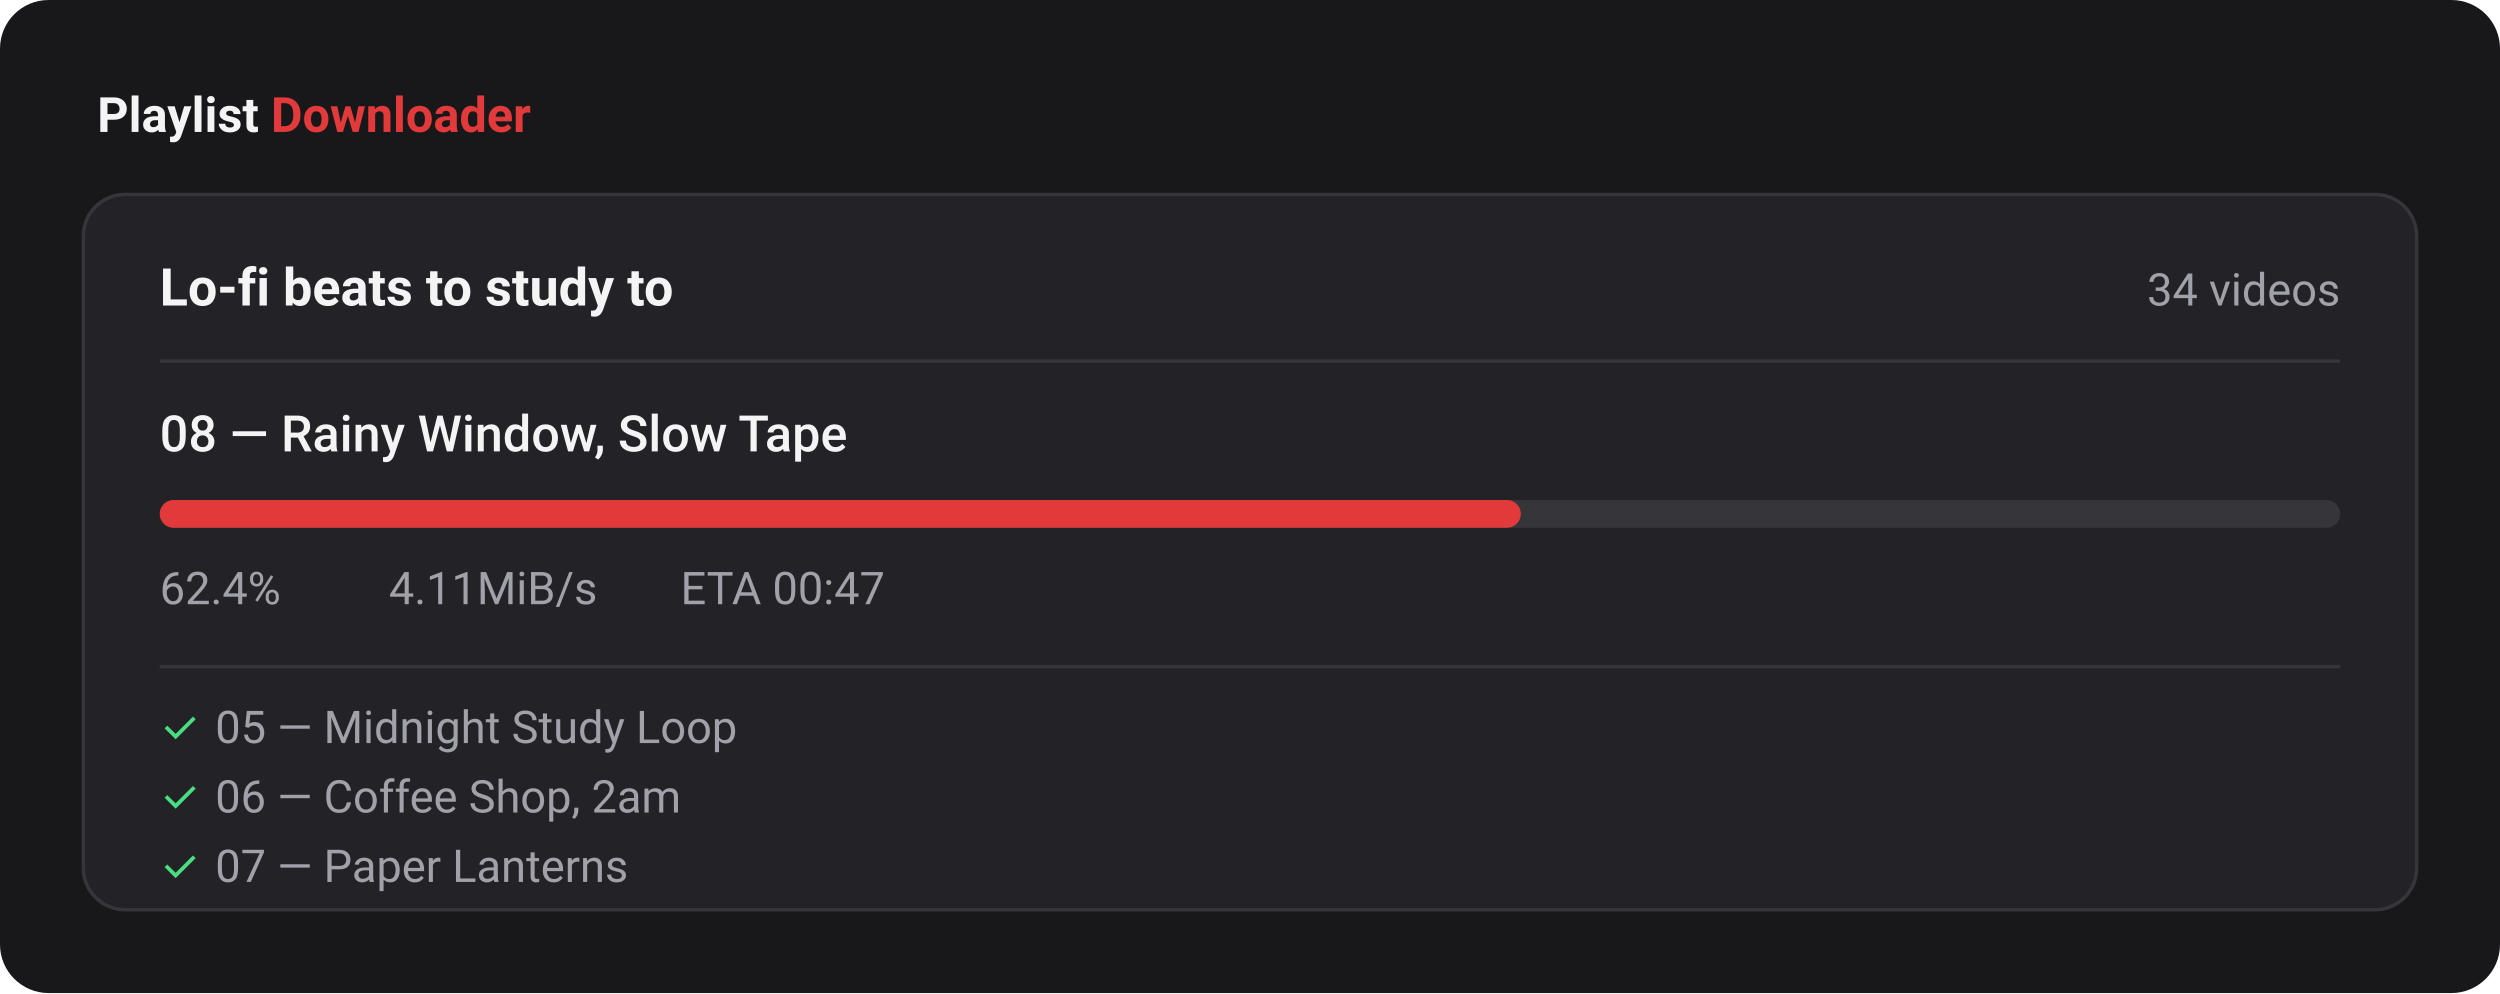
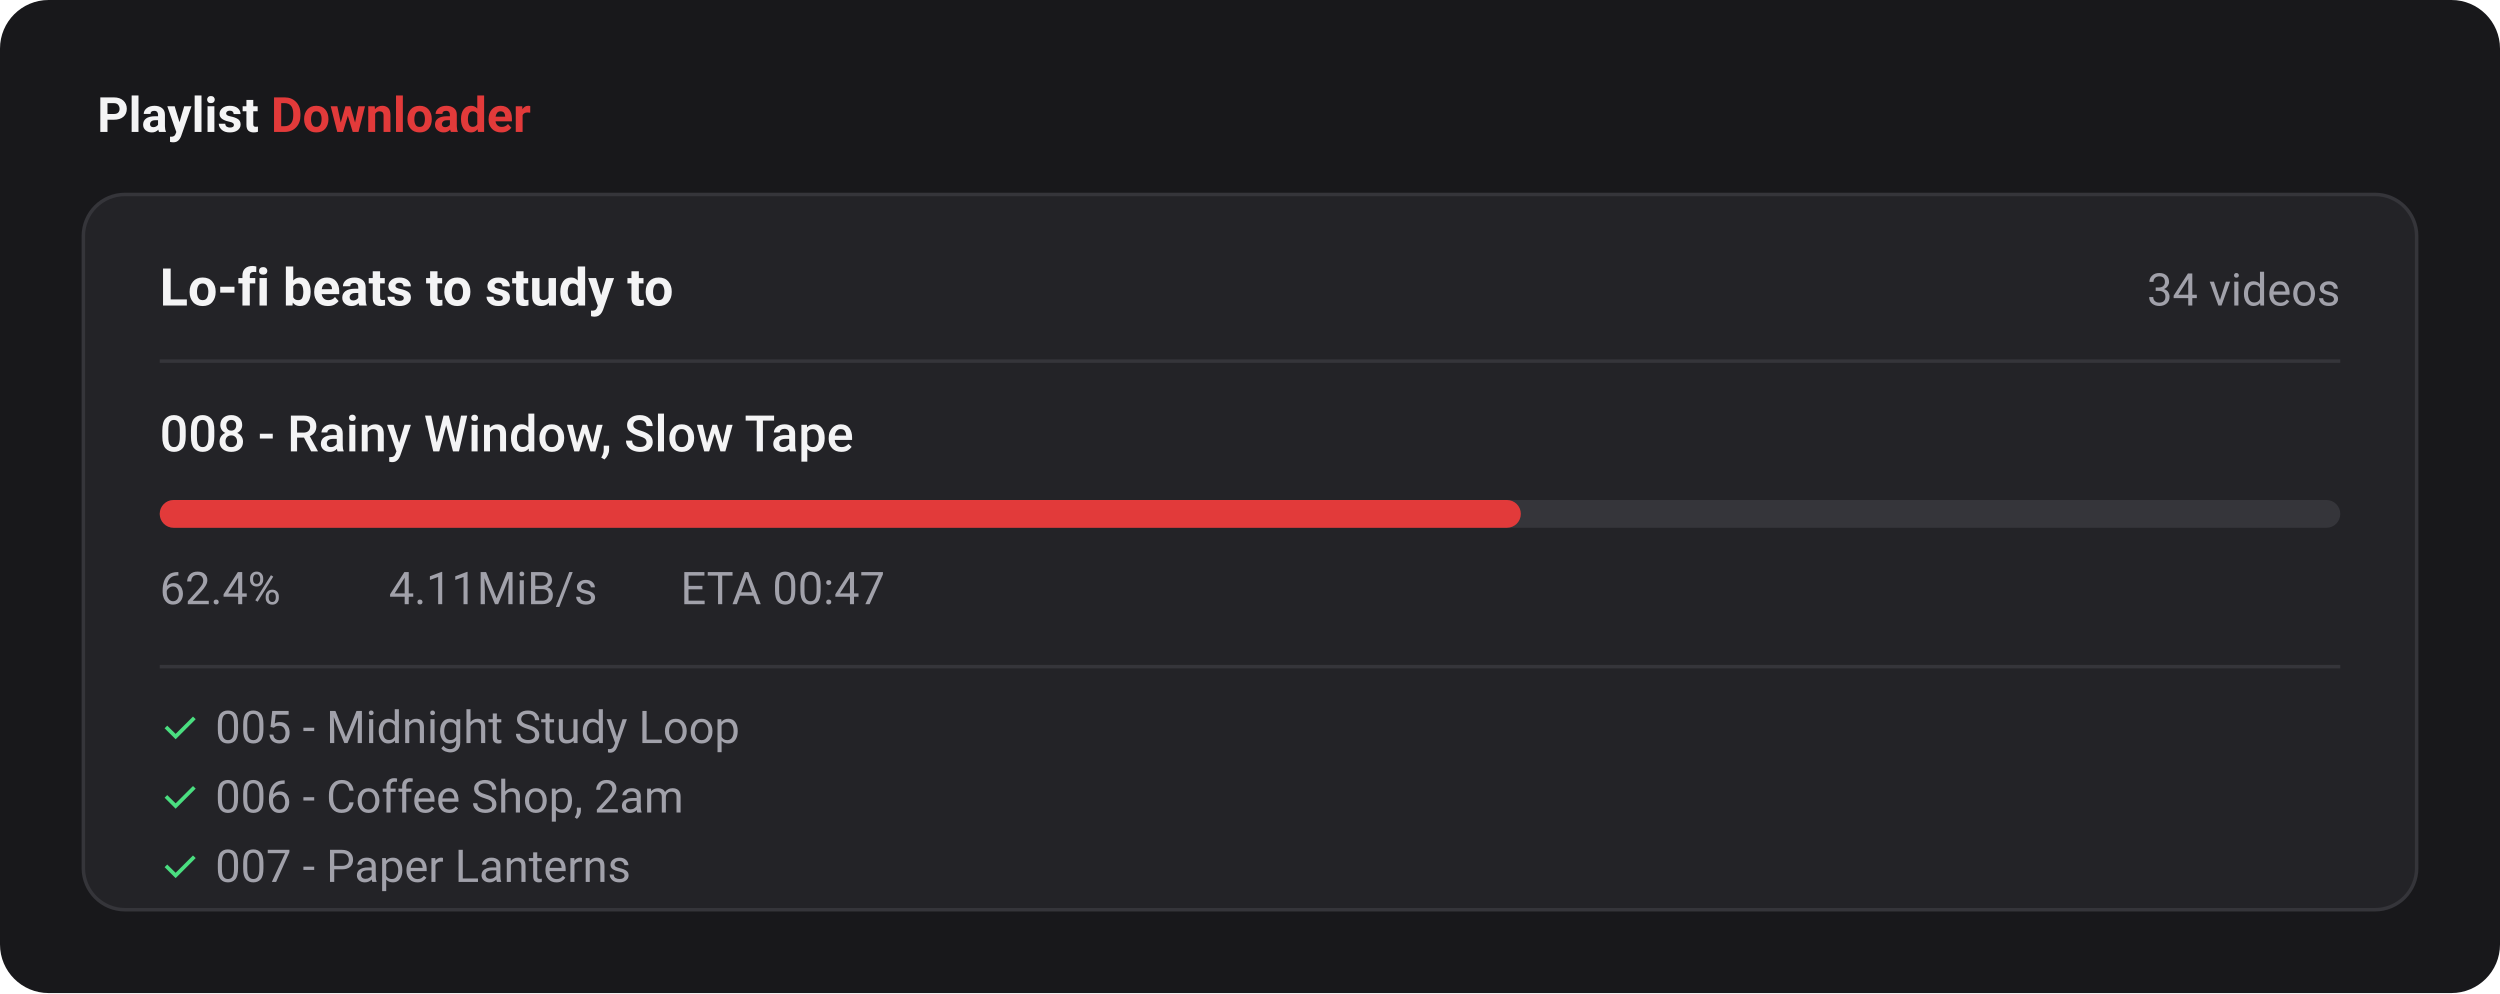
<svg xmlns="http://www.w3.org/2000/svg" width="720" height="286" viewBox="0 0 720 286" role="img" aria-label="The downloader page mid-playlist: Lo-fi beats to study to, 34 videos, 62.4 percent done at 4.11 MiB per second.">
  <style>
    .t { font-family: "Segoe UI", system-ui, -apple-system, Roboto, sans-serif; }
    .head { font-size: 15px; font-weight: 600; fill: #f4f4f5; }
    .dim  { font-size: 13px; fill: #a1a1aa; }
    .cur  { font-size: 14.5px; font-weight: 500; fill: #f4f4f5; }
    .done { font-size: 13px; fill: #a1a1aa; }
    .tick { font-size: 13px; fill: #4ade80; }
    .brand{ font-size: 14px; font-weight: 650; fill: #f4f4f5; }
    .accent { fill: #e23a3a; }
  </style>
  <rect width="720" height="286" rx="14" fill="#18181b" />
  <text x="28" y="38" class="t brand">Playlist <tspan class="accent">Downloader</tspan>
  </text>
  <rect x="24" y="56" width="672" height="206" rx="12" fill="#232327" stroke="#35353a" />
  <text x="46" y="88" class="t head">Lo-fi beats to study to</text>
  <text x="674" y="88" class="t dim" text-anchor="end">34 videos</text>
  <line x1="46" y1="104" x2="674" y2="104" stroke="#35353a" />
-   <text x="46" y="130" class="t cur">08 — Rainy Window, Slow Tape</text>
+   <text x="46" y="130" class="t cur">008 - Rainy Window, Slow Tape</text>
  <rect x="46" y="144" width="628" height="8" rx="4" fill="#35353a" />
  <rect x="46" y="144" width="392" height="8" rx="4" fill="#e23a3a" />
  <text x="46" y="174" class="t dim">62.4%</text>
  <text x="112" y="174" class="t dim">4.11MiB/s</text>
  <text x="196" y="174" class="t dim">ETA 00:47</text>
  <line x1="46" y1="192" x2="674" y2="192" stroke="#35353a" />
  <text x="46" y="214" class="t tick">✓</text>
-   <text x="62" y="214" class="t done">05 — Midnight Study Loop</text>
+   <text x="62" y="214" class="t done">005 - Midnight Study Loop</text>
  <text x="46" y="234" class="t tick">✓</text>
-   <text x="62" y="234" class="t done">06 — Coffee Shop, 2am</text>
+   <text x="62" y="234" class="t done">006 - Coffee Shop, 2am</text>
  <text x="46" y="254" class="t tick">✓</text>
-   <text x="62" y="254" class="t done">07 — Paper Lanterns</text>
+   <text x="62" y="254" class="t done">007 - Paper Lanterns</text>
</svg>
